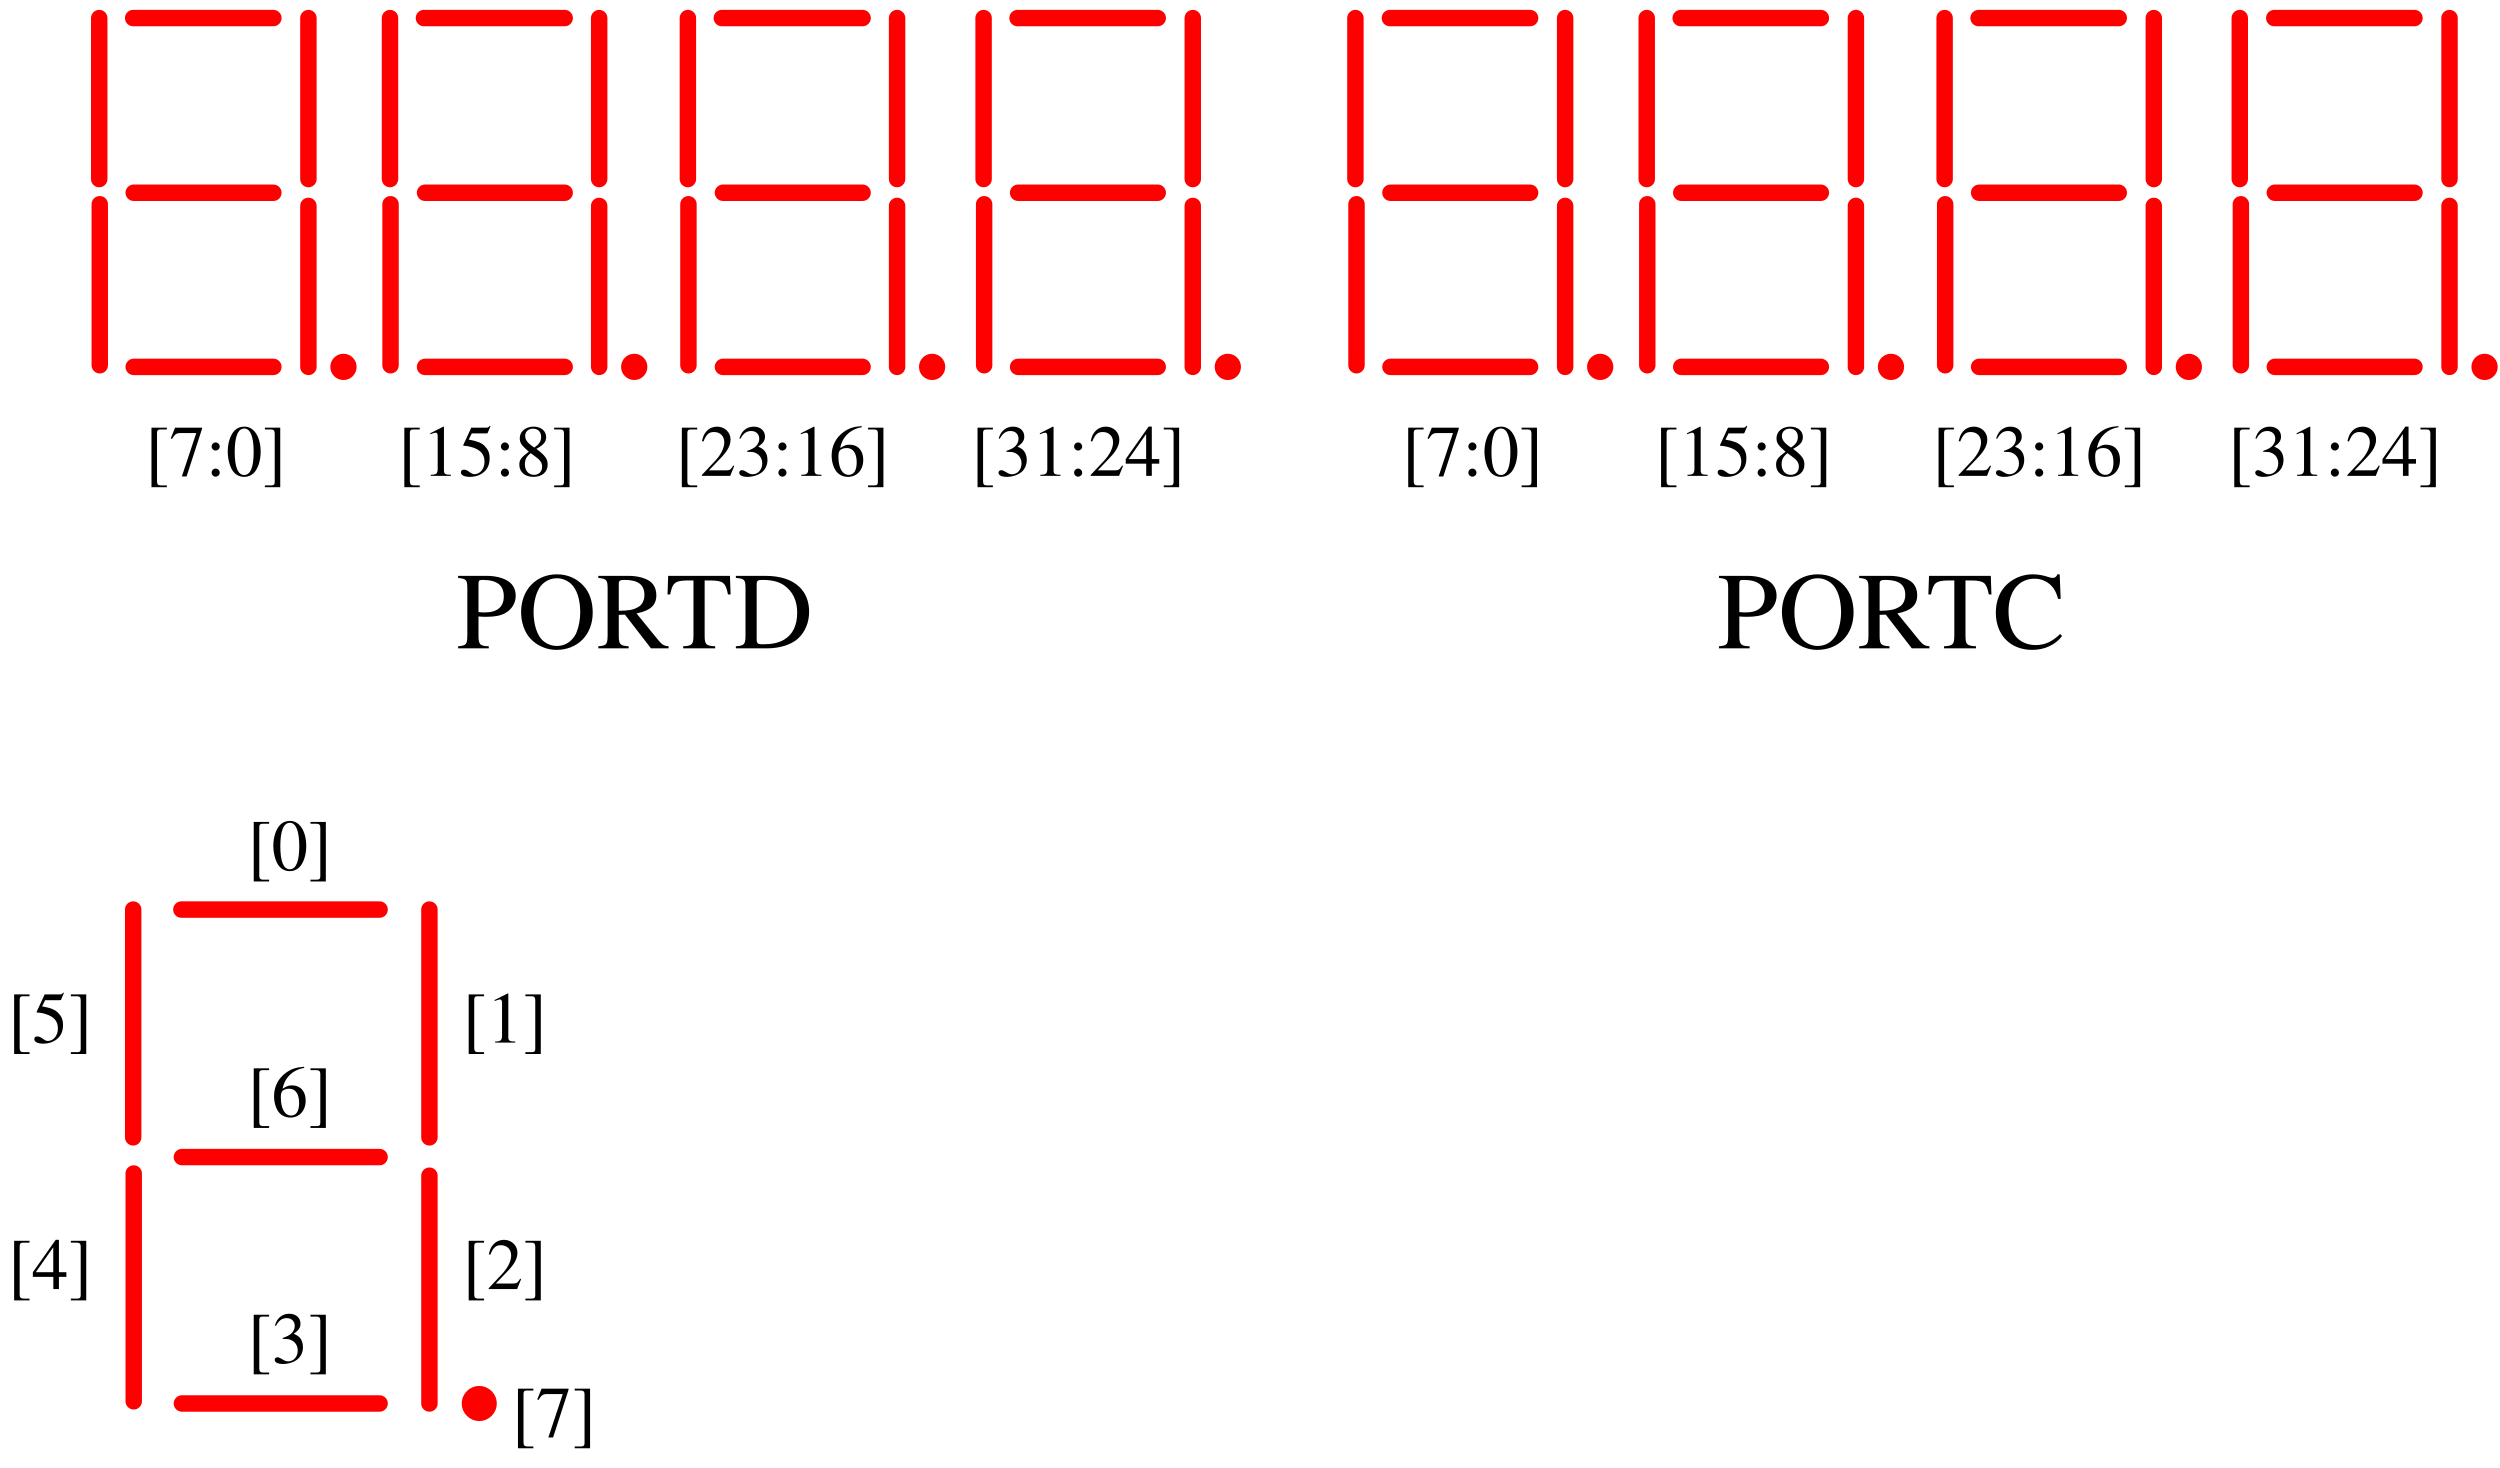
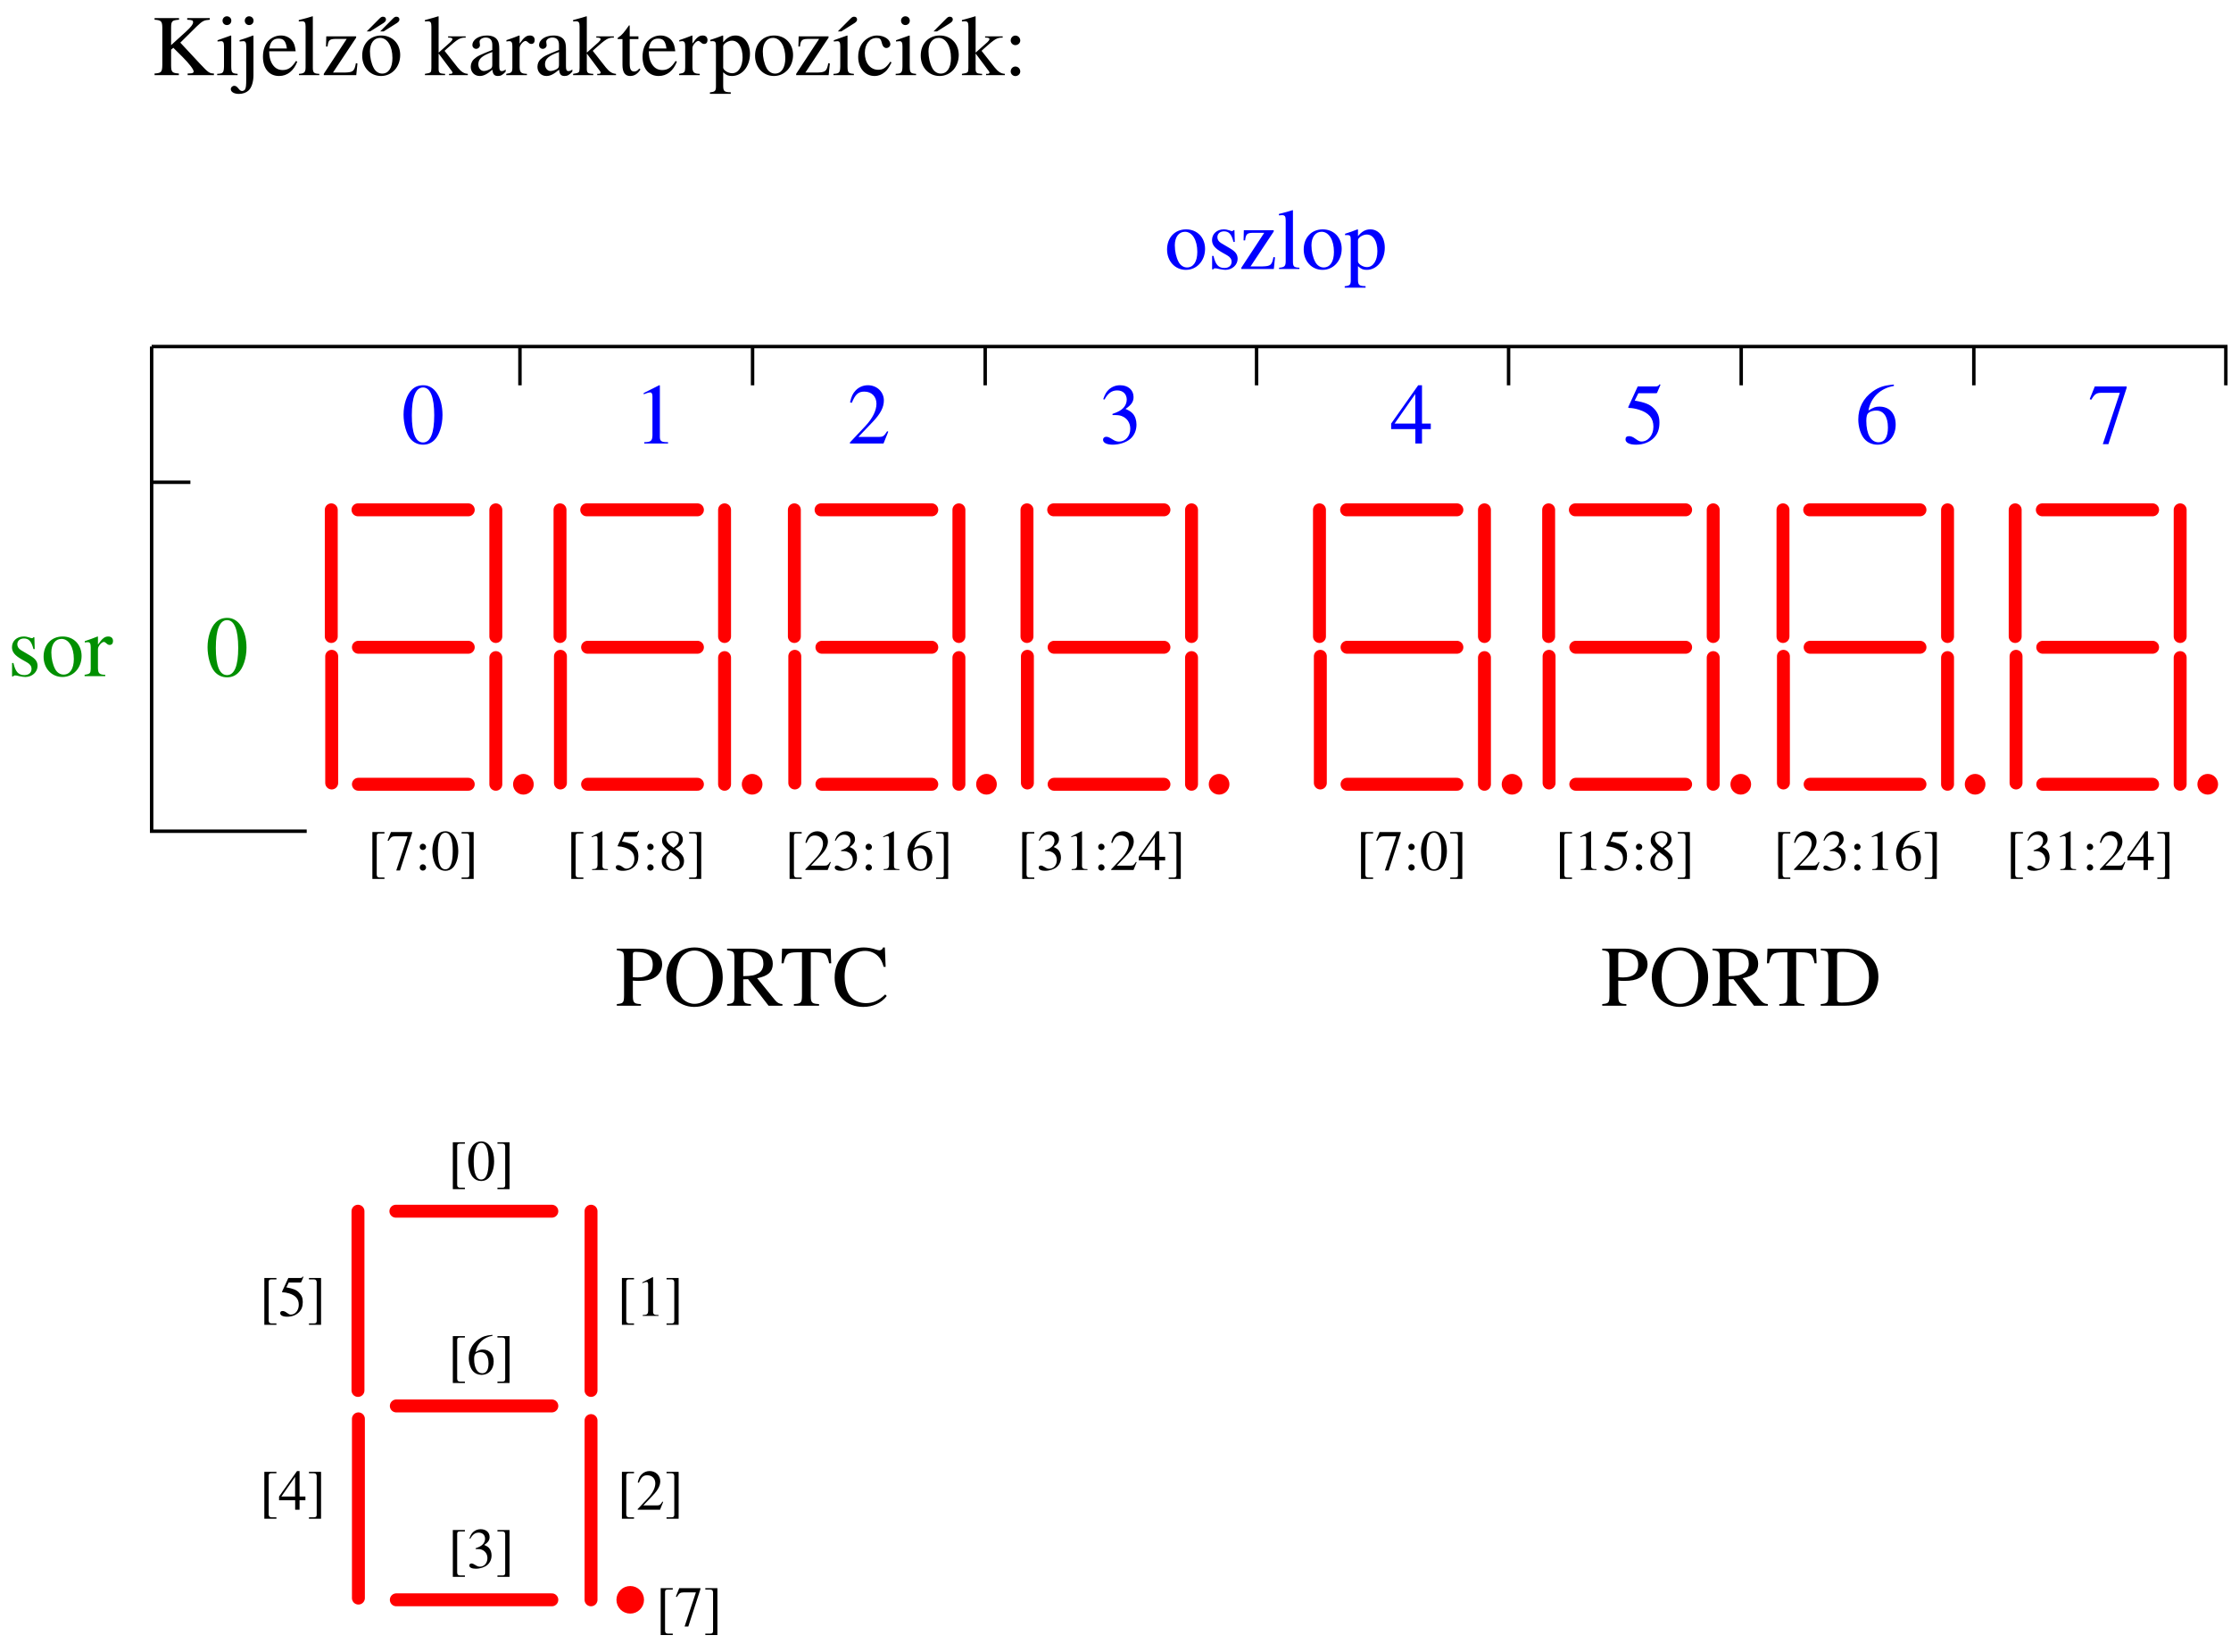
- <svg xmlns="http://www.w3.org/2000/svg" width="288pt" height="169pt" viewBox="6176 3721 4565 2679">
+ <svg xmlns="http://www.w3.org/2000/svg" width="327pt" height="242pt" viewBox="5588 2574 5179 3826">
  <g fill="none">
    <circle cx="8418" cy="4391" r="20" fill="#ff0000" stroke="#ff0000" stroke-width="8px" />
    <polyline points=" 8035,4391 8290,4391" stroke="#ff0000" stroke-width="30px" stroke-linecap="round" />
    <polyline points=" 8035,4073 8290,4073" stroke="#ff0000" stroke-width="30px" stroke-linecap="round" />
    <polyline points=" 8034,3754 8290,3754" stroke="#ff0000" stroke-width="30px" stroke-linecap="round" />
    <polyline points=" 8354,4048 8354,3754" stroke="#ff0000" stroke-width="30px" stroke-linecap="round" />
    <polyline points=" 8354,4391 8354,4097" stroke="#ff0000" stroke-width="30px" stroke-linecap="round" />
    <polyline points=" 7973,4388 7973,4094" stroke="#ff0000" stroke-width="30px" stroke-linecap="round" />
    <polyline points=" 7972,4048 7972,3754" stroke="#ff0000" stroke-width="30px" stroke-linecap="round" />
    <circle cx="7051" cy="6284" r="28" fill="#ff0000" stroke="#ff0000" stroke-width="8px" />
    <polyline points=" 6508,6284 6869,6284" stroke="#ff0000" stroke-width="30px" stroke-linecap="round" />
    <polyline points=" 6508,5834 6869,5834" stroke="#ff0000" stroke-width="30px" stroke-linecap="round" />
    <polyline points=" 6507,5382 6869,5382" stroke="#ff0000" stroke-width="30px" stroke-linecap="round" />
    <polyline points=" 6960,5798 6960,5382" stroke="#ff0000" stroke-width="30px" stroke-linecap="round" />
    <polyline points=" 6960,6284 6960,5868" stroke="#ff0000" stroke-width="30px" stroke-linecap="round" />
    <polyline points=" 6420,6280 6420,5864" stroke="#ff0000" stroke-width="30px" stroke-linecap="round" />
    <polyline points=" 6419,5798 6419,5382" stroke="#ff0000" stroke-width="30px" stroke-linecap="round" />
    <circle cx="10713" cy="4391" r="20" fill="#ff0000" stroke="#ff0000" stroke-width="8px" />
    <circle cx="10173" cy="4391" r="20" fill="#ff0000" stroke="#ff0000" stroke-width="8px" />
    <circle cx="9629" cy="4391" r="20" fill="#ff0000" stroke="#ff0000" stroke-width="8px" />
    <circle cx="9098" cy="4391" r="20" fill="#ff0000" stroke="#ff0000" stroke-width="8px" />
    <circle cx="7878" cy="4391" r="20" fill="#ff0000" stroke="#ff0000" stroke-width="8px" />
    <circle cx="7334" cy="4391" r="20" fill="#ff0000" stroke="#ff0000" stroke-width="8px" />
    <circle cx="6803" cy="4391" r="20" fill="#ff0000" stroke="#ff0000" stroke-width="8px" />
    <polyline points=" 10330,4391 10585,4391" stroke="#ff0000" stroke-width="30px" stroke-linecap="round" />
    <polyline points=" 10330,4073 10585,4073" stroke="#ff0000" stroke-width="30px" stroke-linecap="round" />
    <polyline points=" 10329,3754 10585,3754" stroke="#ff0000" stroke-width="30px" stroke-linecap="round" />
    <polyline points=" 10649,4048 10649,3754" stroke="#ff0000" stroke-width="30px" stroke-linecap="round" />
    <polyline points=" 10649,4391 10649,4097" stroke="#ff0000" stroke-width="30px" stroke-linecap="round" />
    <polyline points=" 10268,4388 10268,4094" stroke="#ff0000" stroke-width="30px" stroke-linecap="round" />
    <polyline points=" 10266,4048 10266,3754" stroke="#ff0000" stroke-width="30px" stroke-linecap="round" />
    <polyline points=" 9790,4391 10045,4391" stroke="#ff0000" stroke-width="30px" stroke-linecap="round" />
    <polyline points=" 9790,4073 10045,4073" stroke="#ff0000" stroke-width="30px" stroke-linecap="round" />
    <polyline points=" 9789,3754 10045,3754" stroke="#ff0000" stroke-width="30px" stroke-linecap="round" />
    <polyline points=" 10109,4048 10109,3754" stroke="#ff0000" stroke-width="30px" stroke-linecap="round" />
    <polyline points=" 10109,4391 10109,4097" stroke="#ff0000" stroke-width="30px" stroke-linecap="round" />
    <polyline points=" 9728,4388 9728,4094" stroke="#ff0000" stroke-width="30px" stroke-linecap="round" />
    <polyline points=" 9727,4048 9727,3754" stroke="#ff0000" stroke-width="30px" stroke-linecap="round" />
    <polyline points=" 9246,4391 9501,4391" stroke="#ff0000" stroke-width="30px" stroke-linecap="round" />
    <polyline points=" 9246,4073 9501,4073" stroke="#ff0000" stroke-width="30px" stroke-linecap="round" />
    <polyline points=" 9245,3754 9501,3754" stroke="#ff0000" stroke-width="30px" stroke-linecap="round" />
    <polyline points=" 9565,4048 9565,3754" stroke="#ff0000" stroke-width="30px" stroke-linecap="round" />
    <polyline points=" 9565,4391 9565,4097" stroke="#ff0000" stroke-width="30px" stroke-linecap="round" />
    <polyline points=" 9184,4388 9184,4094" stroke="#ff0000" stroke-width="30px" stroke-linecap="round" />
    <polyline points=" 9183,4048 9183,3754" stroke="#ff0000" stroke-width="30px" stroke-linecap="round" />
    <polyline points=" 8715,4391 8970,4391" stroke="#ff0000" stroke-width="30px" stroke-linecap="round" />
    <polyline points=" 8715,4073 8970,4073" stroke="#ff0000" stroke-width="30px" stroke-linecap="round" />
    <polyline points=" 8714,3754 8970,3754" stroke="#ff0000" stroke-width="30px" stroke-linecap="round" />
    <polyline points=" 9034,4048 9034,3754" stroke="#ff0000" stroke-width="30px" stroke-linecap="round" />
    <polyline points=" 9034,4391 9034,4097" stroke="#ff0000" stroke-width="30px" stroke-linecap="round" />
    <polyline points=" 8653,4388 8653,4094" stroke="#ff0000" stroke-width="30px" stroke-linecap="round" />
    <polyline points=" 8651,4048 8651,3754" stroke="#ff0000" stroke-width="30px" stroke-linecap="round" />
    <polyline points=" 7496,4391 7751,4391" stroke="#ff0000" stroke-width="30px" stroke-linecap="round" />
    <polyline points=" 7496,4073 7751,4073" stroke="#ff0000" stroke-width="30px" stroke-linecap="round" />
    <polyline points=" 7494,3754 7751,3754" stroke="#ff0000" stroke-width="30px" stroke-linecap="round" />
    <polyline points=" 7814,4048 7814,3754" stroke="#ff0000" stroke-width="30px" stroke-linecap="round" />
    <polyline points=" 7814,4391 7814,4097" stroke="#ff0000" stroke-width="30px" stroke-linecap="round" />
    <polyline points=" 7433,4388 7433,4094" stroke="#ff0000" stroke-width="30px" stroke-linecap="round" />
    <polyline points=" 7432,4048 7432,3754" stroke="#ff0000" stroke-width="30px" stroke-linecap="round" />
    <polyline points=" 6952,4391 7207,4391" stroke="#ff0000" stroke-width="30px" stroke-linecap="round" />
    <polyline points=" 6952,4073 7207,4073" stroke="#ff0000" stroke-width="30px" stroke-linecap="round" />
    <polyline points=" 6950,3754 7207,3754" stroke="#ff0000" stroke-width="30px" stroke-linecap="round" />
    <polyline points=" 7270,4048 7270,3754" stroke="#ff0000" stroke-width="30px" stroke-linecap="round" />
    <polyline points=" 7270,4391 7270,4097" stroke="#ff0000" stroke-width="30px" stroke-linecap="round" />
    <polyline points=" 6889,4388 6889,4094" stroke="#ff0000" stroke-width="30px" stroke-linecap="round" />
    <polyline points=" 6888,4048 6888,3754" stroke="#ff0000" stroke-width="30px" stroke-linecap="round" />
    <polyline points=" 6420,4391 6675,4391" stroke="#ff0000" stroke-width="30px" stroke-linecap="round" />
    <polyline points=" 6420,4073 6675,4073" stroke="#ff0000" stroke-width="30px" stroke-linecap="round" />
    <polyline points=" 6419,3754 6675,3754" stroke="#ff0000" stroke-width="30px" stroke-linecap="round" />
    <polyline points=" 6739,4048 6739,3754" stroke="#ff0000" stroke-width="30px" stroke-linecap="round" />
    <polyline points=" 6739,4391 6739,4097" stroke="#ff0000" stroke-width="30px" stroke-linecap="round" />
    <polyline points=" 6358,4388 6358,4094" stroke="#ff0000" stroke-width="30px" stroke-linecap="round" />
    <polyline points=" 6357,4048 6357,3754" stroke="#ff0000" stroke-width="30px" stroke-linecap="round" />
+     <polyline points=" 5940,3375 5940,4500 6300,4500" stroke="#000000" stroke-width="8px" />
+     <polyline points=" 5940,3375 10755,3375 10755,3465" stroke="#000000" stroke-width="8px" />
+     <polyline points=" 10170,3375 10170,3465" stroke="#000000" stroke-width="8px" />
+     <polyline points=" 9630,3375 9630,3465" stroke="#000000" stroke-width="8px" />
+     <polyline points=" 9090,3375 9090,3465" stroke="#000000" stroke-width="8px" />
+     <polyline points=" 8505,3375 8505,3465" stroke="#000000" stroke-width="8px" />
+     <polyline points=" 7875,3375 7875,3465" stroke="#000000" stroke-width="8px" />
+     <polyline points=" 7335,3375 7335,3465" stroke="#000000" stroke-width="8px" />
+     <polyline points=" 6795,3375 6795,3465" stroke="#000000" stroke-width="8px" />
+     <polyline points=" 5940,3690 6030,3690" stroke="#000000" stroke-width="8px" />
    <text xml:space="preserve" x="6570" y="4590" fill="#000000" font-family="Times" font-style="normal" font-weight="normal" font-size="133" text-anchor="middle">[7:0]</text>
    <text xml:space="preserve" x="7065" y="4590" fill="#000000" font-family="Times" font-style="normal" font-weight="normal" font-size="133" text-anchor="middle">[15:8]</text>
    <text xml:space="preserve" x="7605" y="4590" fill="#000000" font-family="Times" font-style="normal" font-weight="normal" font-size="133" text-anchor="middle">[23:16]</text>
    <text xml:space="preserve" x="8145" y="4590" fill="#000000" font-family="Times" font-style="normal" font-weight="normal" font-size="133" text-anchor="middle">[31:24]</text>
-     <text xml:space="preserve" x="9630" y="4905" fill="#000000" font-family="Times" font-style="normal" font-weight="normal" font-size="200" text-anchor="middle">PORTC</text>
+     <text xml:space="preserve" x="9630" y="4905" fill="#000000" font-family="Times" font-style="normal" font-weight="normal" font-size="200" text-anchor="middle">PORTD</text>
    <text xml:space="preserve" x="10440" y="4590" fill="#000000" font-family="Times" font-style="normal" font-weight="normal" font-size="133" text-anchor="middle">[31:24]</text>
    <text xml:space="preserve" x="9900" y="4590" fill="#000000" font-family="Times" font-style="normal" font-weight="normal" font-size="133" text-anchor="middle">[23:16]</text>
    <text xml:space="preserve" x="9360" y="4590" fill="#000000" font-family="Times" font-style="normal" font-weight="normal" font-size="133" text-anchor="middle">[15:8]</text>
    <text xml:space="preserve" x="8865" y="4590" fill="#000000" font-family="Times" font-style="normal" font-weight="normal" font-size="133" text-anchor="middle">[7:0]</text>
-     <text xml:space="preserve" x="7335" y="4905" fill="#000000" font-family="Times" font-style="normal" font-weight="normal" font-size="200" text-anchor="middle">PORTD</text>
+     <text xml:space="preserve" x="7335" y="4905" fill="#000000" font-family="Times" font-style="normal" font-weight="normal" font-size="200" text-anchor="middle">PORTC</text>
    <text xml:space="preserve" x="7020" y="5625" fill="#000000" font-family="Times" font-style="normal" font-weight="normal" font-size="133" text-anchor="start">[1]</text>
    <text xml:space="preserve" x="7020" y="6075" fill="#000000" font-family="Times" font-style="normal" font-weight="normal" font-size="133" text-anchor="start">[2]</text>
    <text xml:space="preserve" x="7110" y="6345" fill="#000000" font-family="Times" font-style="normal" font-weight="normal" font-size="133" text-anchor="start">[7]</text>
    <text xml:space="preserve" x="6345" y="6075" fill="#000000" font-family="Times" font-style="normal" font-weight="normal" font-size="133" text-anchor="end">[4]</text>
    <text xml:space="preserve" x="6345" y="5625" fill="#000000" font-family="Times" font-style="normal" font-weight="normal" font-size="133" text-anchor="end">[5]</text>
    <text xml:space="preserve" x="6705" y="5310" fill="#000000" font-family="Times" font-style="normal" font-weight="normal" font-size="133" text-anchor="middle">[0]</text>
    <text xml:space="preserve" x="6705" y="5760" fill="#000000" font-family="Times" font-style="normal" font-weight="normal" font-size="133" text-anchor="middle">[6]</text>
    <text xml:space="preserve" x="6705" y="6210" fill="#000000" font-family="Times" font-style="normal" font-weight="normal" font-size="133" text-anchor="middle">[3]</text>
+     <text xml:space="preserve" x="6570" y="3600" fill="#0000ff" font-family="Times" font-style="normal" font-weight="normal" font-size="200" text-anchor="middle">0</text>
+     <text xml:space="preserve" x="7605" y="3600" fill="#0000ff" font-family="Times" font-style="normal" font-weight="normal" font-size="200" text-anchor="middle">2</text>
+     <text xml:space="preserve" x="8190" y="3600" fill="#0000ff" font-family="Times" font-style="normal" font-weight="normal" font-size="200" text-anchor="middle">3</text>
+     <text xml:space="preserve" x="8865" y="3600" fill="#0000ff" font-family="Times" font-style="normal" font-weight="normal" font-size="200" text-anchor="middle">4</text>
+     <text xml:space="preserve" x="9405" y="3600" fill="#0000ff" font-family="Times" font-style="normal" font-weight="normal" font-size="200" text-anchor="middle">5</text>
+     <text xml:space="preserve" x="9945" y="3600" fill="#0000ff" font-family="Times" font-style="normal" font-weight="normal" font-size="200" text-anchor="middle">6</text>
+     <text xml:space="preserve" x="10485" y="3600" fill="#0000ff" font-family="Times" font-style="normal" font-weight="normal" font-size="200" text-anchor="middle">7</text>
+     <text xml:space="preserve" x="7110" y="3600" fill="#0000ff" font-family="Times" font-style="normal" font-weight="normal" font-size="200" text-anchor="middle">1</text>
+     <text xml:space="preserve" x="5940" y="2745" fill="#000000" font-family="Times" font-style="normal" font-weight="normal" font-size="200" text-anchor="start">Kijelző karakterpozíciók:</text>
+     <text xml:space="preserve" x="6165" y="4140" fill="#008f00" font-family="Times" font-style="normal" font-weight="normal" font-size="200" text-anchor="end">0</text>
+     <text xml:space="preserve" x="8550" y="3195" fill="#0000ff" font-family="Times" font-style="normal" font-weight="normal" font-size="200" text-anchor="middle">oszlop</text>
+     <text xml:space="preserve" x="5850" y="4140" fill="#008f00" font-family="Times" font-style="normal" font-weight="normal" font-size="200" text-anchor="end">sor</text>
  </g>
</svg>
